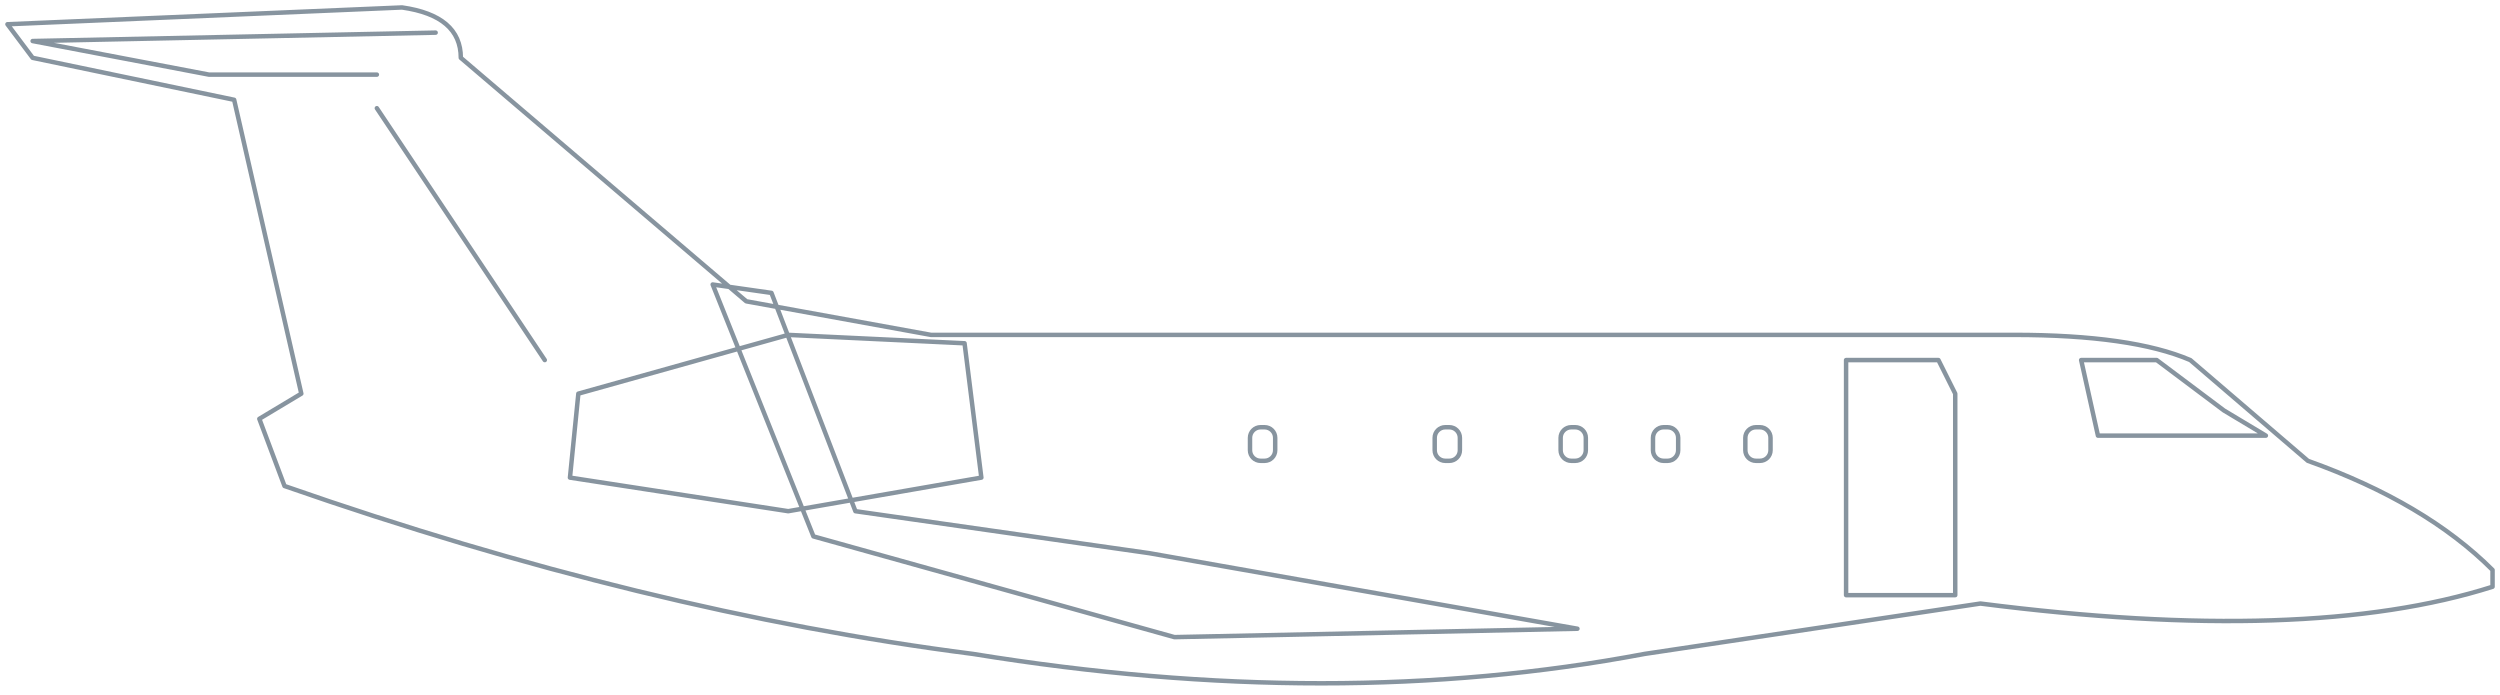
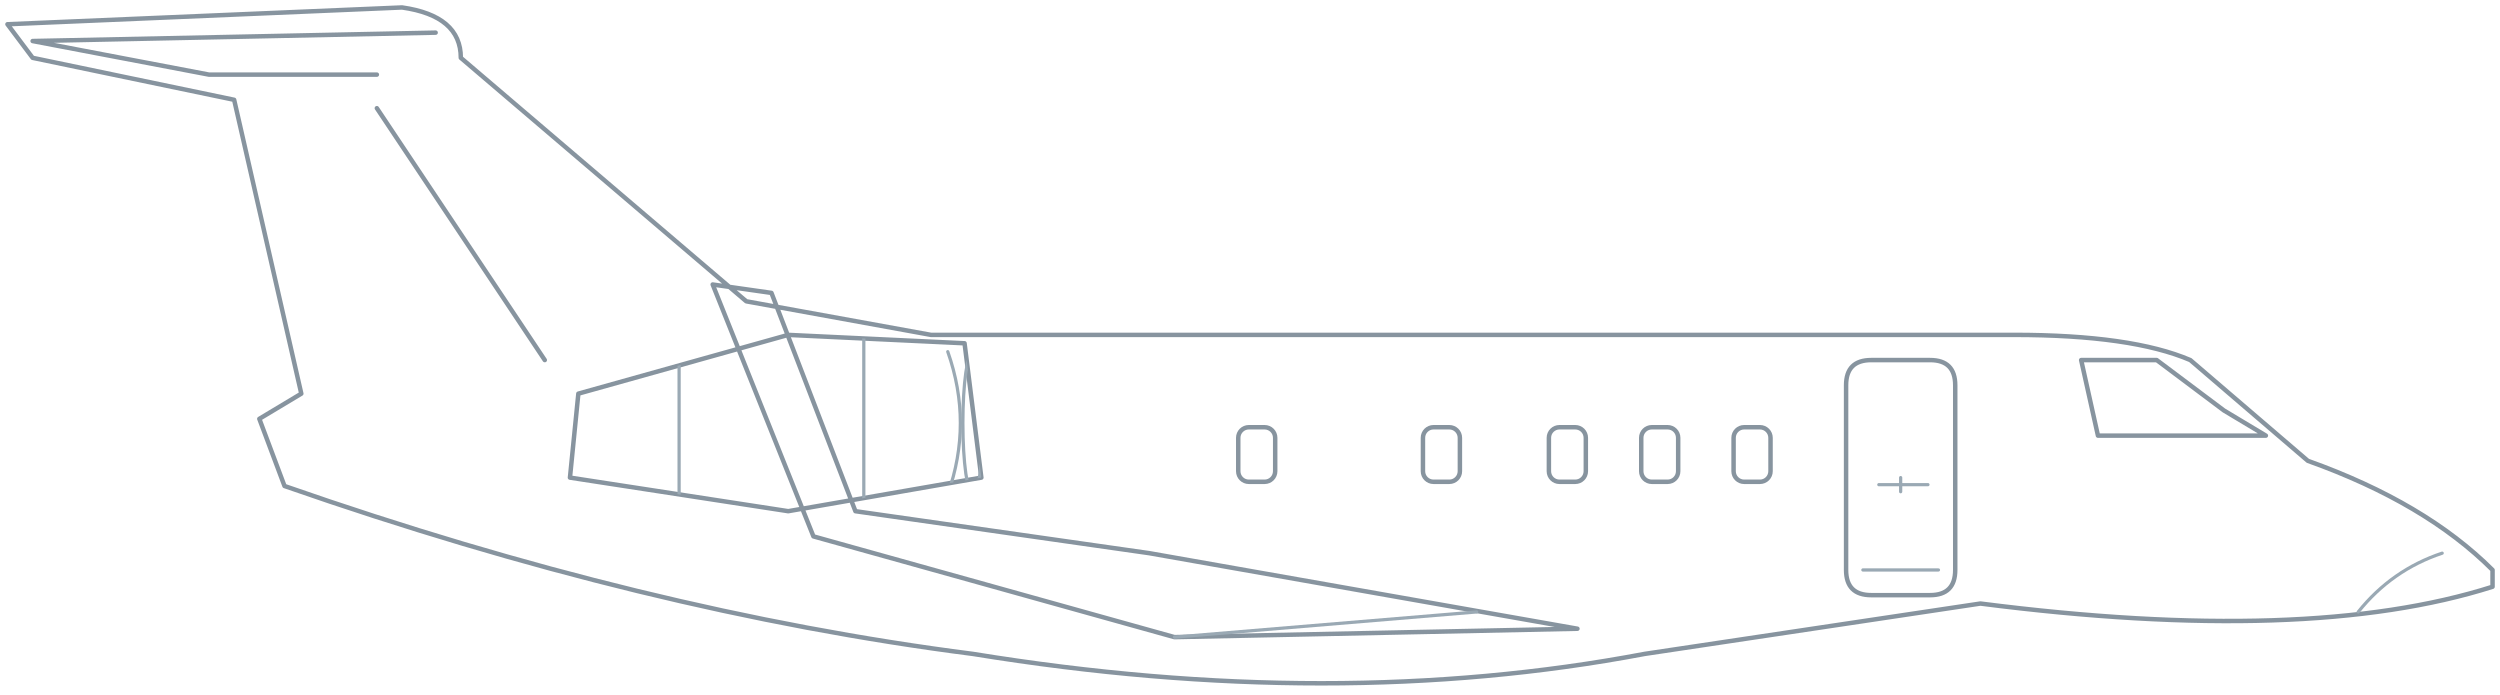
<svg xmlns="http://www.w3.org/2000/svg" viewBox="-3 -3 1006 279.649">
  <g transform="translate(1000 0) scale(-3.378378 3.378378) translate(-588 -448)" fill="none" stroke="#87949f" stroke-width="0.533" stroke-linecap="round" stroke-linejoin="round">
    <path d="M588 515Q596 507 610 502L624 490Q631 487 645 487H774L796 483L830 454Q830 449 837 448L884 450L881 454L857 459L849 494L854 497L851 505Q808 520 769 525Q726 532 689 525L649 519Q610 524 588 517Z M833 451L881 452L860 456H840 M840 460L820 490 M620 496L628 490L637 490L635 499H615Z M770 488L791 487L816 494L817 504L791 508L768 504Z M697 522L748 513L783 508L793 482L800 481L788 511L745 523Z" />
-     <rect x="674" y="498" width="3" height="4" rx="1.26" />
-     <rect x="685" y="498" width="3" height="4" rx="1.26" />
-     <rect x="696" y="498" width="3" height="4" rx="1.26" />
-     <rect x="711" y="498" width="3" height="4" rx="1.26" />
-     <rect x="733" y="498" width="3" height="4" rx="1.26" />
-     <path d="M654 490H665V518H652V494Z" />
+     <rect x="674" y="498" width="4.4" height="6.5" rx="1.26" />
+     <rect x="685" y="498" width="4.4" height="6.5" rx="1.26" />
+     <rect x="696" y="498" width="4.4" height="6.5" rx="1.26" />
+     <rect x="711" y="498" width="4.4" height="6.5" rx="1.26" />
+     <rect x="733" y="498" width="4.4" height="6.5" rx="1.26" />
+     <path d="M655 490H662Q665 490 665 493V515Q665 518 662 518H655Q652 518 652 515V493Q652 490 655 490Z" />
+     <g id="photo-details" fill="none" stroke="#9aa9b4" stroke-width="0.385" stroke-linecap="round" stroke-linejoin="round">
+       <defs>
+         <clipPath id="engine-detail-clip">
+           <path d="M770 488L791 487L816 494L817 504L791 508L768 504Z" />
+         </clipPath>
+       </defs>
+       <g id="engine-details" clip-path="url(#engine-detail-clip)">
+         <ellipse cx="769" cy="497.5" rx="1.2" ry="8.5" />
+         <path d="M772 489Q769 497.5 772 506" />
+         <path d="M782 487V509 M804 487V510" />
+       </g>
+       <g id="airframe-details">
+         <path d="M594 513Q600 515 604 520 M709 520L745 523" />
+       </g>
+       <g id="door-details">
+         <path d="M655.25 504.84h5.85 M658.5 504v1.68 M654 515h9" />
+       </g>
+     </g>
  </g>
</svg>
